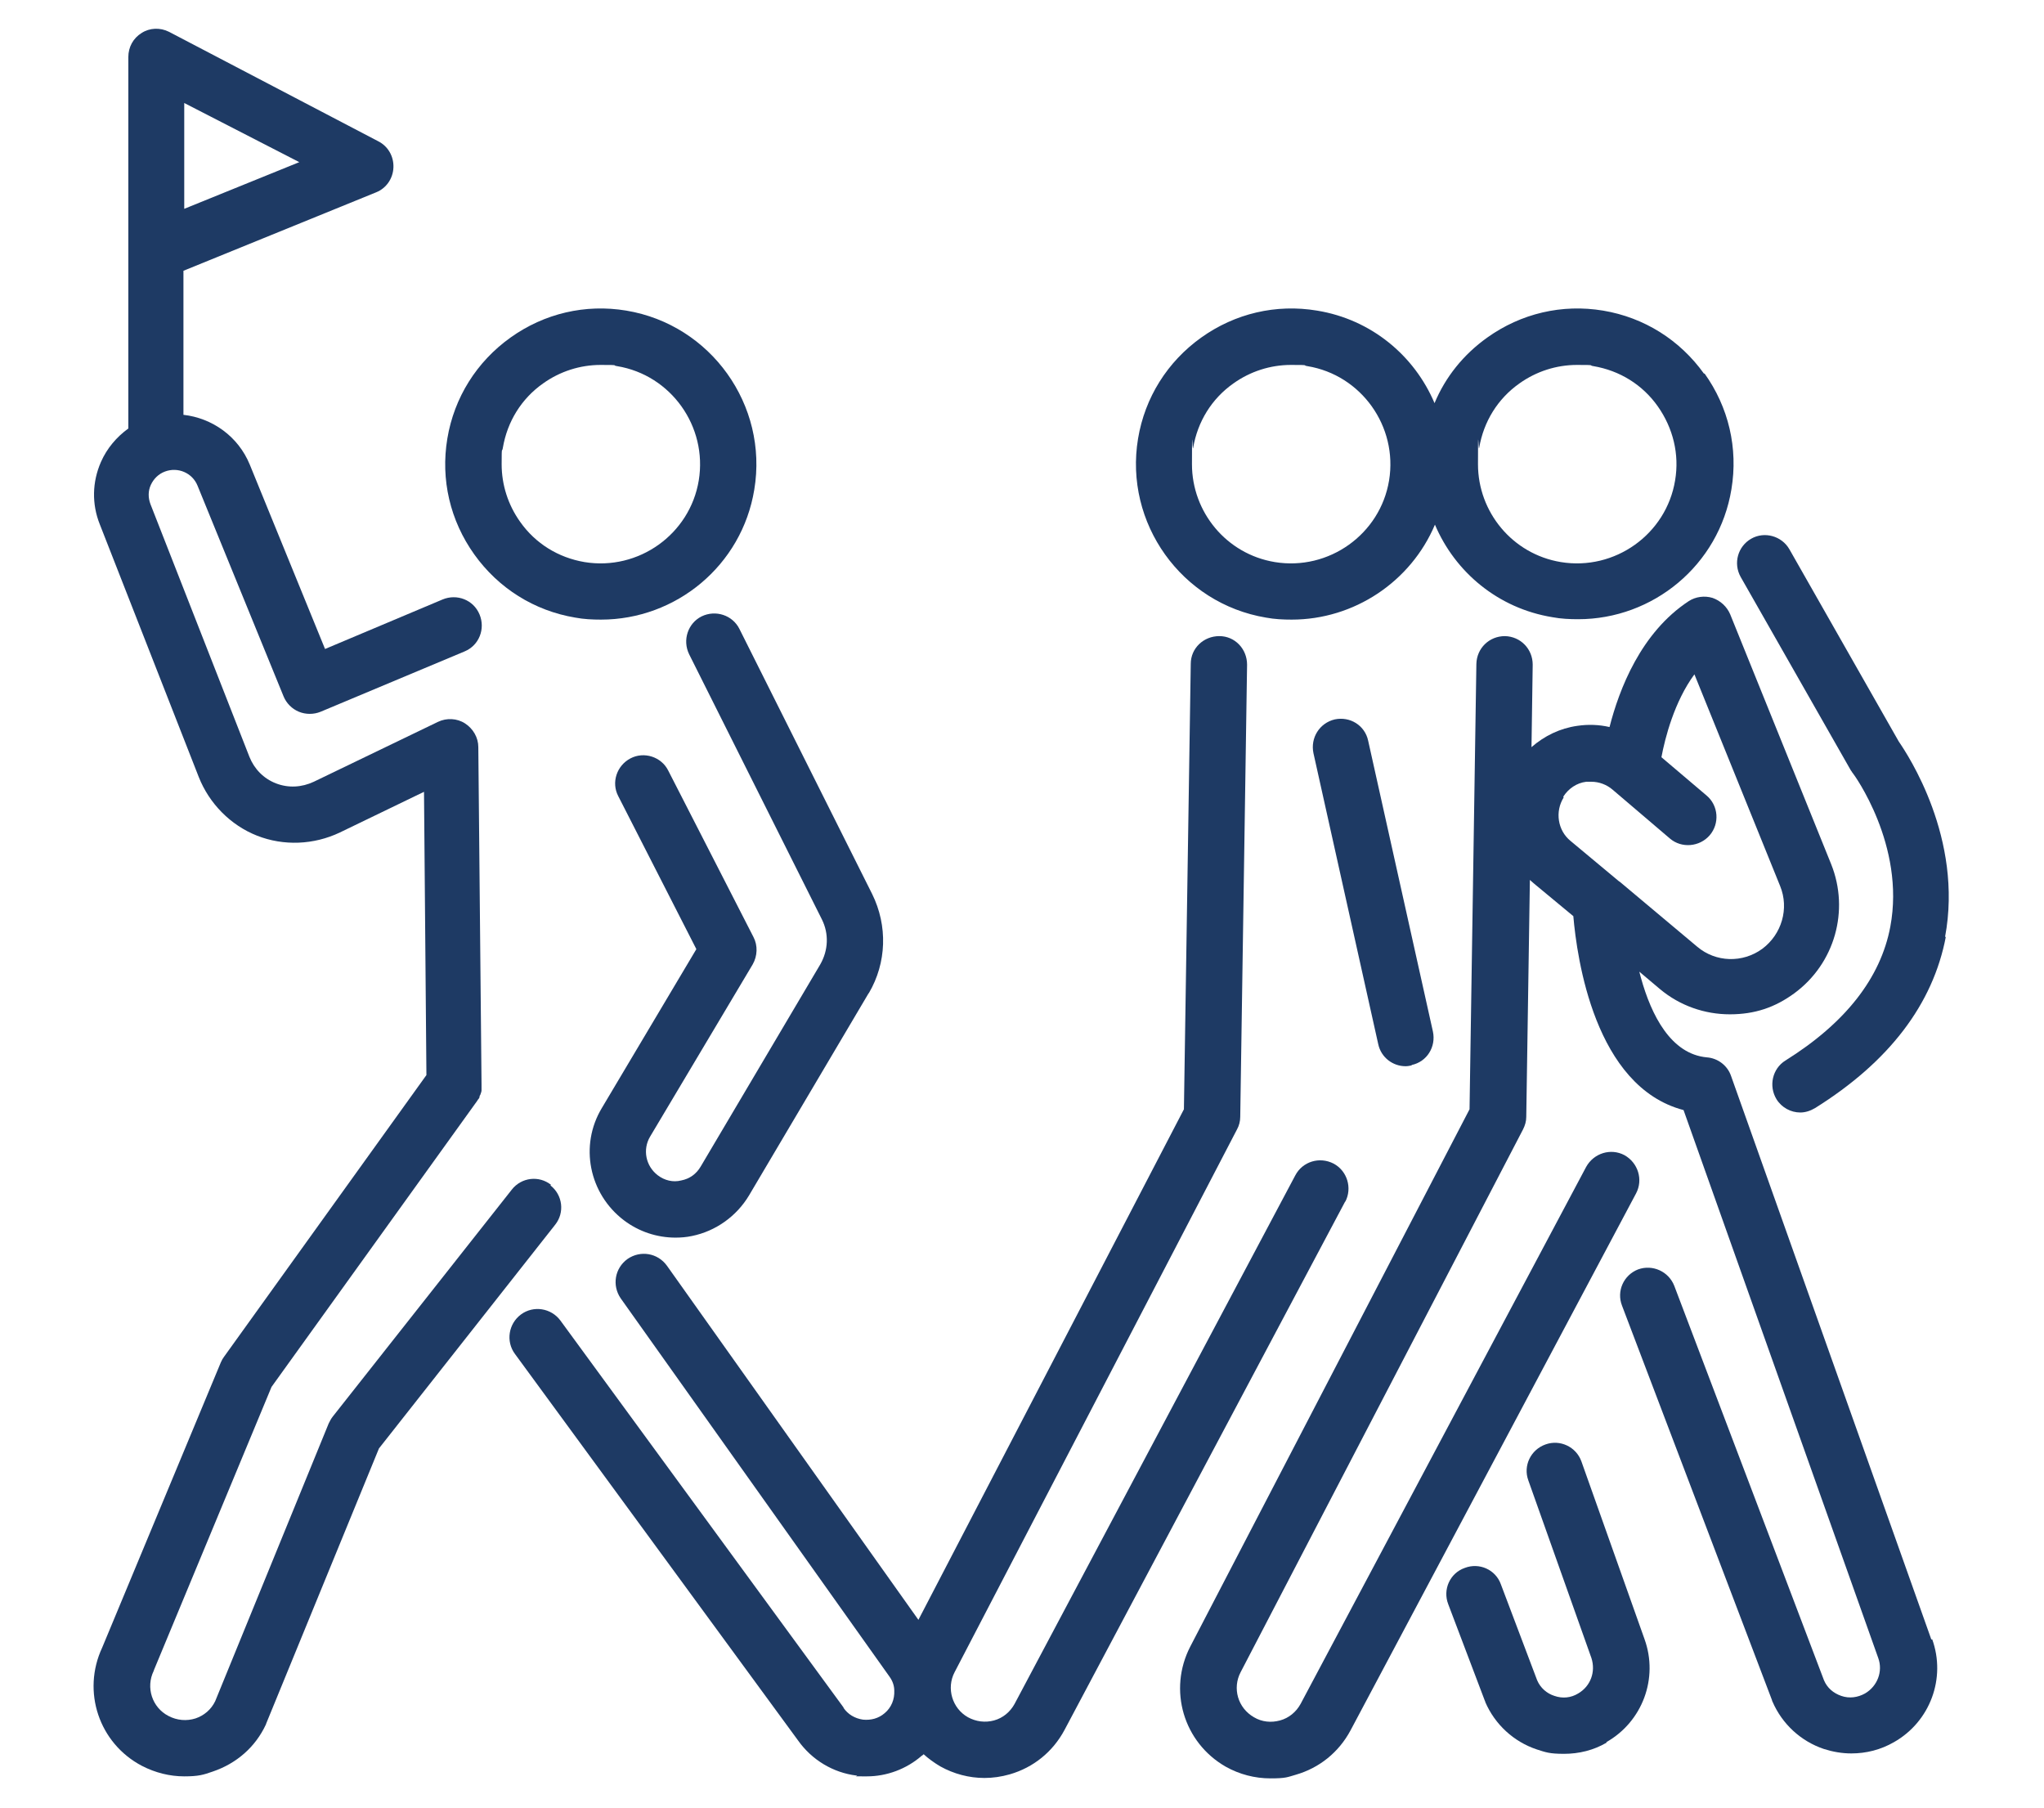
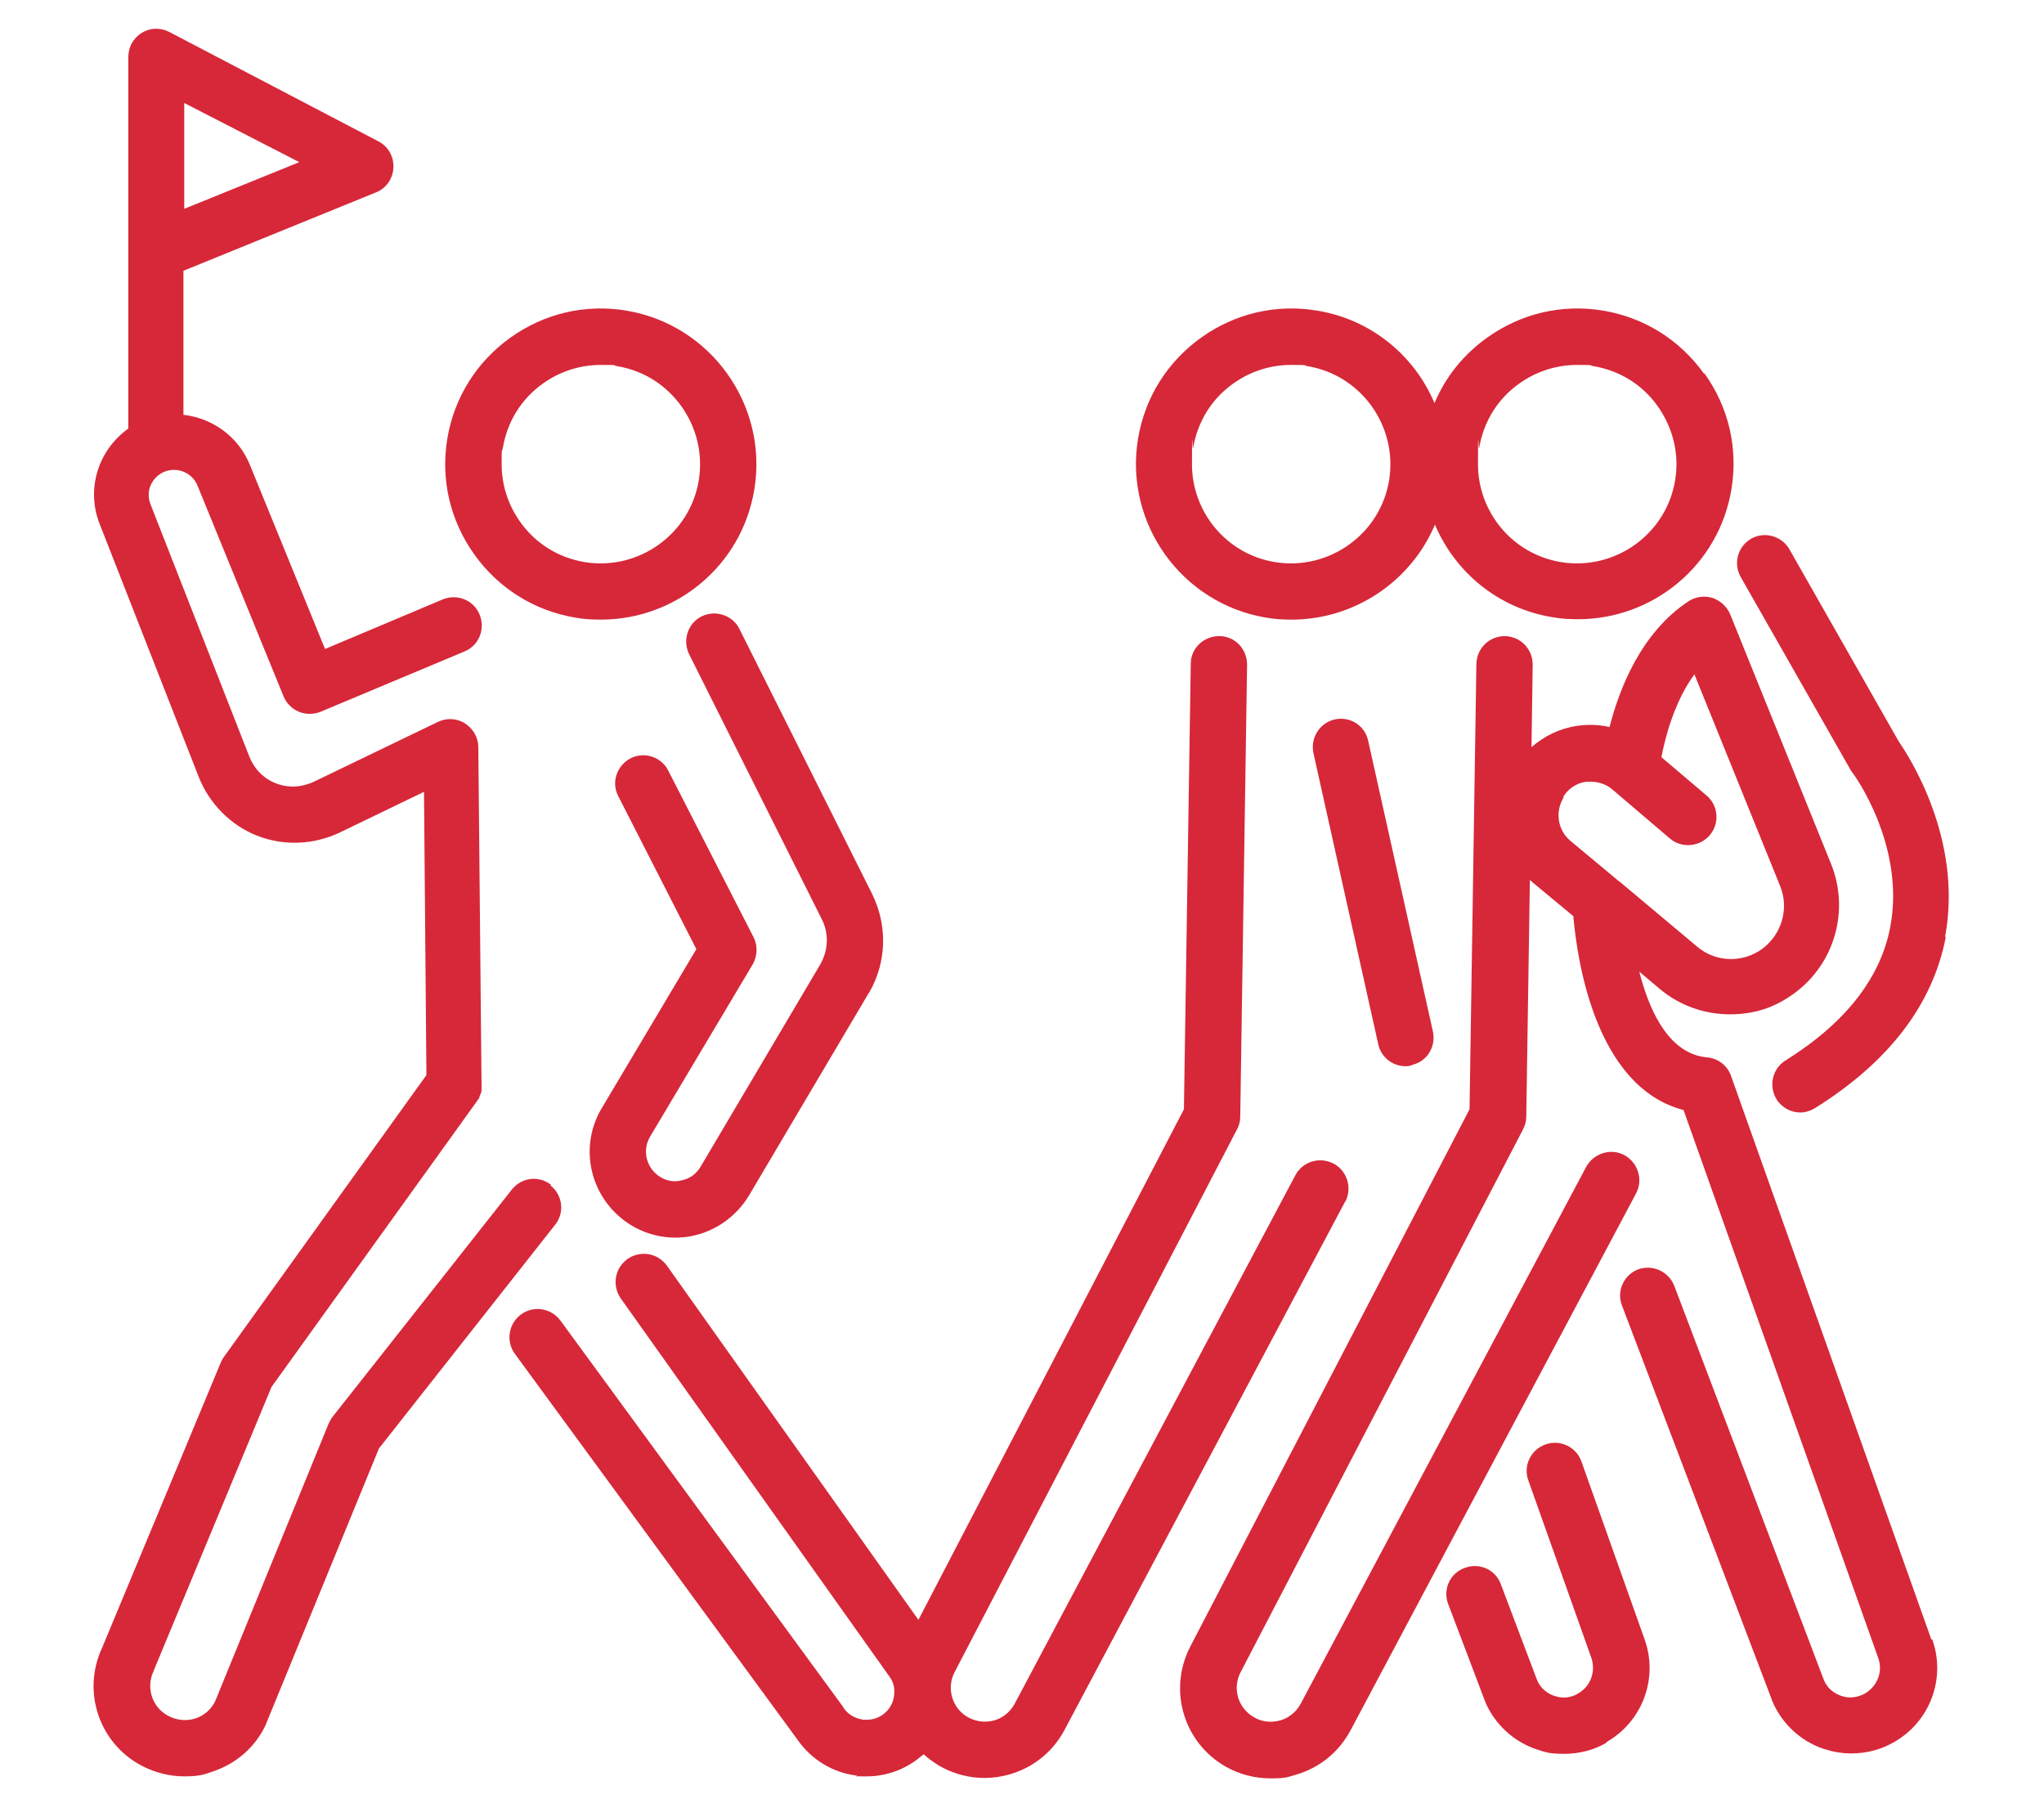
<svg xmlns="http://www.w3.org/2000/svg" id="Capa_1" viewBox="0 0 508.1 449.2">
  <defs>
-     <style>      .st0 {        stroke: #484848;        stroke-linecap: round;        stroke-linejoin: round;        stroke-width: 15px;      }      .st0, .st1 {        fill: #1e3a64;      }    </style>
+     <style>      .st0 {        stroke: #484848;        stroke-linecap: round;        stroke-linejoin: round;        stroke-width: 15px;      }      .st0, .st1 {        fill: #d62839;      }    </style>
  </defs>
  <path class="st1" d="M423.6,92.9c-6-8.4-14.9-14-25.1-15.7-10.2-1.7-20.4.7-28.8,6.7-5.9,4.2-10.4,9.8-13.1,16.3-5-11.8-15.7-20.8-29.2-23-10.2-1.7-20.4.7-28.8,6.7s-14,14.9-15.7,25.1c-3.5,21,10.8,41,31.8,44.5,2.1.4,4.3.5,6.4.5,15.5,0,29.6-9.4,35.6-23.6,5,11.8,15.7,20.8,29.2,23,2.1.4,4.3.5,6.4.5,18.6,0,35-13.4,38.1-32.3,1.7-10.2-.7-20.4-6.7-28.8ZM345.3,119.4c-2.2,13.4-15,22.5-28.4,20.3-12.1-2-20.6-12.5-20.6-24.3s.1-2.7.3-4.1c1.1-6.5,4.6-12.2,10-16,4.2-3,9.2-4.6,14.3-4.6s2.7.1,4.1.3c13.4,2.2,22.5,15,20.3,28.4ZM416.4,119.4c-2.2,13.4-15,22.5-28.4,20.3-12.1-2-20.6-12.5-20.6-24.3s.1-2.7.3-4.1c1.1-6.5,4.6-12.2,10-16,4.2-3,9.2-4.6,14.3-4.6s2.7.1,4.1.3c6.5,1.1,12.2,4.6,16,10,3.8,5.4,5.4,11.9,4.3,18.4Z" />
  <path class="st1" d="M155.7,77.2c-10.2-1.7-20.4.7-28.8,6.7-8.4,6-14,14.9-15.7,25.1-1.7,10.2.7,20.4,6.7,28.8,6,8.4,14.9,14,25.1,15.7,2.1.4,4.3.5,6.4.5,18.6,0,35-13.4,38.1-32.3,3.5-21-10.8-41-31.8-44.5ZM173.7,119.4c-2.2,13.4-15,22.5-28.4,20.3-6.5-1.1-12.2-4.6-16-10-3-4.2-4.6-9.2-4.6-14.3s.1-2.7.3-4.1c1.1-6.5,4.6-12.2,10-16,4.2-3,9.2-4.6,14.3-4.6s2.7.1,4.1.3c13.4,2.2,22.5,15,20.3,28.4Z" />
  <path class="st1" d="M399.4,433.1c-3.2,1.9-6.9,2.8-10.6,2.8s-4.6-.4-6.8-1.1c-5.7-1.9-10.4-6.2-12.8-11.8,0,0,0-.2-.1-.3l-9.1-24c-1.4-3.6.4-7.7,4.1-9,3.6-1.4,7.7.4,9,4.1l9,23.8c.8,1.9,2.4,3.3,4.3,3.9,2,.7,4.1.5,5.9-.6,3.1-1.8,4.4-5.4,3.3-8.8l-15.7-44.2c-1.3-3.6.6-7.6,4.3-8.9,3.6-1.3,7.6.6,8.9,4.2l15.7,44.2c3.5,9.7-.5,20.5-9.5,25.6Z" />
  <path class="st0" d="M220.7,396.3" />
  <path class="st1" d="M480.1,407.5l-49.8-140.1c-.9-2.6-3.3-4.4-6-4.6-8.9-.8-13.8-10.4-16.4-19.8-.1-.5-.3-1-.4-1.5l5.1,4.3c5,4.2,11.2,6.3,17.4,6.3s11.2-1.7,16-5.2c10.1-7.4,13.8-20.6,9.2-32.1l-25.1-62.1c-.8-1.9-2.4-3.4-4.4-4.1-2-.6-4.2-.3-5.9.8-11.9,7.8-17.3,21.9-19.7,31.3-2.6-.6-5.3-.7-8-.3-4.3.6-8.2,2.5-11.4,5.3l.3-20.5c0-3.9-3-7-6.9-7.1-3.9,0-7,3-7.1,6.9l-1.7,110.7-69.4,133.5c-5.6,10.8-1.7,23.9,8.8,29.9,3.4,1.9,7.2,2.9,11.1,2.9s4.2-.3,6.3-.9c5.9-1.7,10.7-5.6,13.6-11l71-133.5c1.8-3.4.5-7.6-2.9-9.5-3.4-1.8-7.6-.5-9.5,2.9l-71,133.5c-1.1,2-2.9,3.5-5.1,4.1-2.2.6-4.5.4-6.5-.8-4-2.3-5.4-7.2-3.3-11.2l70.2-134.9c.5-1,.8-2,.8-3.1l.9-58.9c.3.3.6.5.9.8l9.9,8.2c.9,10.4,5.3,42.4,27.4,48.2l48.4,136.2c1.2,3.3-.2,7-3.3,8.8-1.8,1-3.9,1.3-5.9.6-2-.7-3.5-2-4.3-3.9l-37.2-98c-1.4-3.6-5.4-5.4-9-4.1-3.6,1.4-5.4,5.4-4,9l37.3,98.1c0,0,0,.2.1.3,2.4,5.6,7.1,9.9,12.8,11.8,2.2.7,4.5,1.1,6.8,1.1,3.7,0,7.3-.9,10.6-2.8,9-5.1,13-15.9,9.5-25.6ZM388.6,198c1.3-2,3.3-3.4,5.7-3.7.4,0,.8,0,1.3,0,1.9,0,3.8.7,5.3,2l14.2,12.1c2.9,2.5,7.4,2.1,9.9-.8s2.2-7.4-.8-9.9l-11.2-9.5c.9-4.8,3.2-13.8,8.2-20.6l21.3,52.6c2.3,5.6.4,12-4.4,15.6-4.9,3.6-11.6,3.4-16.2-.5l-19.2-16.1-.3-.2-12-10c-3.2-2.6-3.9-7.3-1.7-10.8Z" />
  <path class="st1" d="M350.9,264.8c-.5.1-1,.2-1.5.2-3.2,0-6.1-2.2-6.8-5.5l-16.1-72.3c-.8-3.8,1.5-7.5,5.3-8.4,3.8-.8,7.5,1.5,8.3,5.3l16.1,72.3c.8,3.8-1.5,7.5-5.3,8.3Z" />
  <path class="st1" d="M483.7,232.8c-3.2,16.8-14.1,31.1-32.5,42.6-1.2.7-2.4,1.1-3.7,1.1-2.3,0-4.6-1.2-5.9-3.3-2-3.3-1-7.6,2.2-9.6,14.9-9.3,23.7-20.5,26.1-33.3,3.8-20.2-9.1-37.9-9.3-38.1-.2-.2-.3-.5-.5-.7l-27.4-48.1c-1.9-3.4-.7-7.6,2.6-9.5s7.6-.7,9.5,2.6l27.2,47.8c2.2,3.2,16.1,24.1,11.5,48.6Z" />
  <path class="st1" d="M215.9,246.9l-29.7,50.2c-3.1,5.2-8.3,8.9-14.2,10.1-1.4.3-2.8.4-4.1.4-4.6,0-9.1-1.5-12.8-4.3-8.7-6.6-11.1-18.6-5.5-27.9l23.5-39.5-19.4-38c-1.8-3.4-.4-7.6,3-9.4,3.4-1.8,7.7-.4,9.4,3l21.2,41.4c1.1,2.1,1,4.7-.2,6.8l-25.5,42.8c-1.9,3.2-1.1,7.3,1.9,9.6,1.7,1.3,3.8,1.8,5.8,1.3,2.1-.4,3.8-1.6,4.9-3.5l29.7-50.2c2-3.5,2.2-7.6.4-11.2l-33-65.9c-1.7-3.5-.3-7.7,3.1-9.4,3.5-1.7,7.7-.3,9.4,3.1l33,65.9c3.9,7.9,3.6,17.1-.8,24.6Z" />
  <path class="st1" d="M334.4,298.6l-69.8,131.4c-2.9,5.4-7.7,9.3-13.6,11-2.1.6-4.2.9-6.3.9-3.8,0-7.6-1-11-2.9-1.5-.9-2.9-1.9-4.1-3-.2.2-.3.3-.5.4-3.8,3.3-8.7,5.1-13.6,5.1s-1.7,0-2.6-.2c-5.8-.7-11.1-3.9-14.5-8.7l-70.4-96.1c-2.3-3.1-1.6-7.5,1.5-9.8,3.1-2.3,7.5-1.6,9.8,1.5l70.4,96.2s0,0,0,.1c1.1,1.6,2.8,2.6,4.8,2.9,2,.2,3.9-.3,5.4-1.6,1.7-1.4,2.5-3.5,2.4-5.6,0-1.2-.4-2.4-1.2-3.5l-66.8-94c-2.2-3.2-1.5-7.5,1.7-9.8,3.2-2.2,7.5-1.5,9.8,1.7l62.5,88,66-126.9,1.7-110.7c0-3.9,3.2-6.9,7.1-6.9,3.9,0,6.9,3.2,6.9,7.1l-1.7,112.4c0,1.1-.3,2.2-.8,3.1l-70.2,134.9c-2.1,4-.6,9,3.3,11.2,2,1.1,4.3,1.4,6.5.8s4-2.1,5.1-4.1l69.8-131.4c1.8-3.4,6-4.7,9.5-2.9,3.4,1.8,4.7,6.1,2.9,9.5Z" />
  <path class="st1" d="M137,294.5c-3-2.4-7.4-1.9-9.8,1.2l-44.5,56.4c-.4.5-.7,1.1-1,1.7l-28.2,69c-1,2.1-2.8,3.6-4.9,4.3-2.2.7-4.6.5-6.7-.6-4.1-2.1-5.7-7.1-3.7-11.2,0-.1.1-.2.1-.3l29.2-70.3,51.2-71.2s0,0,0,0c0-.1.2-.3.3-.4,0,0,0,0,0,0,0-.1.2-.3.2-.4,0,0,0-.1,0-.2,0-.1.1-.2.2-.4.1-.4.3-.7.3-1.1,0-.1,0-.2,0-.3,0-.1,0-.3,0-.4,0,0,0,0,0-.1,0-.2,0-.4,0-.7h0c0,0-.8-83.8-.8-83.8,0-2.4-1.3-4.6-3.3-5.9-2-1.3-4.6-1.4-6.7-.4l-30.9,14.9c-3,1.4-6.3,1.6-9.4.4s-5.4-3.6-6.6-6.6l-24.6-62.8c-.6-1.6-.6-3.3.1-4.8.7-1.5,1.9-2.7,3.5-3.3,3.2-1.2,6.8.3,8.1,3.5l21.4,52.4c.7,1.7,2.1,3.1,3.8,3.8,1.7.7,3.7.7,5.4,0l35.8-15c3.6-1.5,5.2-5.6,3.7-9.2-1.5-3.6-5.6-5.2-9.2-3.7l-29.2,12.3-18.7-45.8c-2.9-7.1-9.4-11.6-16.5-12.4v-35.8l47.9-19.5c2.5-1,4.2-3.4,4.3-6.2s-1.4-5.3-3.8-6.5L42,7.9c-2.2-1.1-4.8-1-6.8.3-2.1,1.3-3.3,3.5-3.3,6v92.3c-2.9,2.1-5.3,4.9-6.8,8.3-2.2,5-2.3,10.5-.3,15.5l24.6,62.8c2.6,6.6,7.9,12,14.5,14.6,6.6,2.6,14.1,2.3,20.6-.8l20.9-10.1.6,70.4-50.3,70c-.3.4-.6.9-.8,1.4l-29.5,70.9c-5.1,10.9-.8,23.8,9.9,29.4,3.3,1.7,6.9,2.6,10.5,2.6s4.8-.4,7.1-1.2c5.9-2,10.6-6.1,13.2-11.7,0-.1.1-.2.1-.3l28-68.3,43.8-55.6c2.4-3,1.9-7.4-1.2-9.8ZM45.8,25.6l28.6,14.7-28.6,11.6v-26.3Z" />
</svg>
